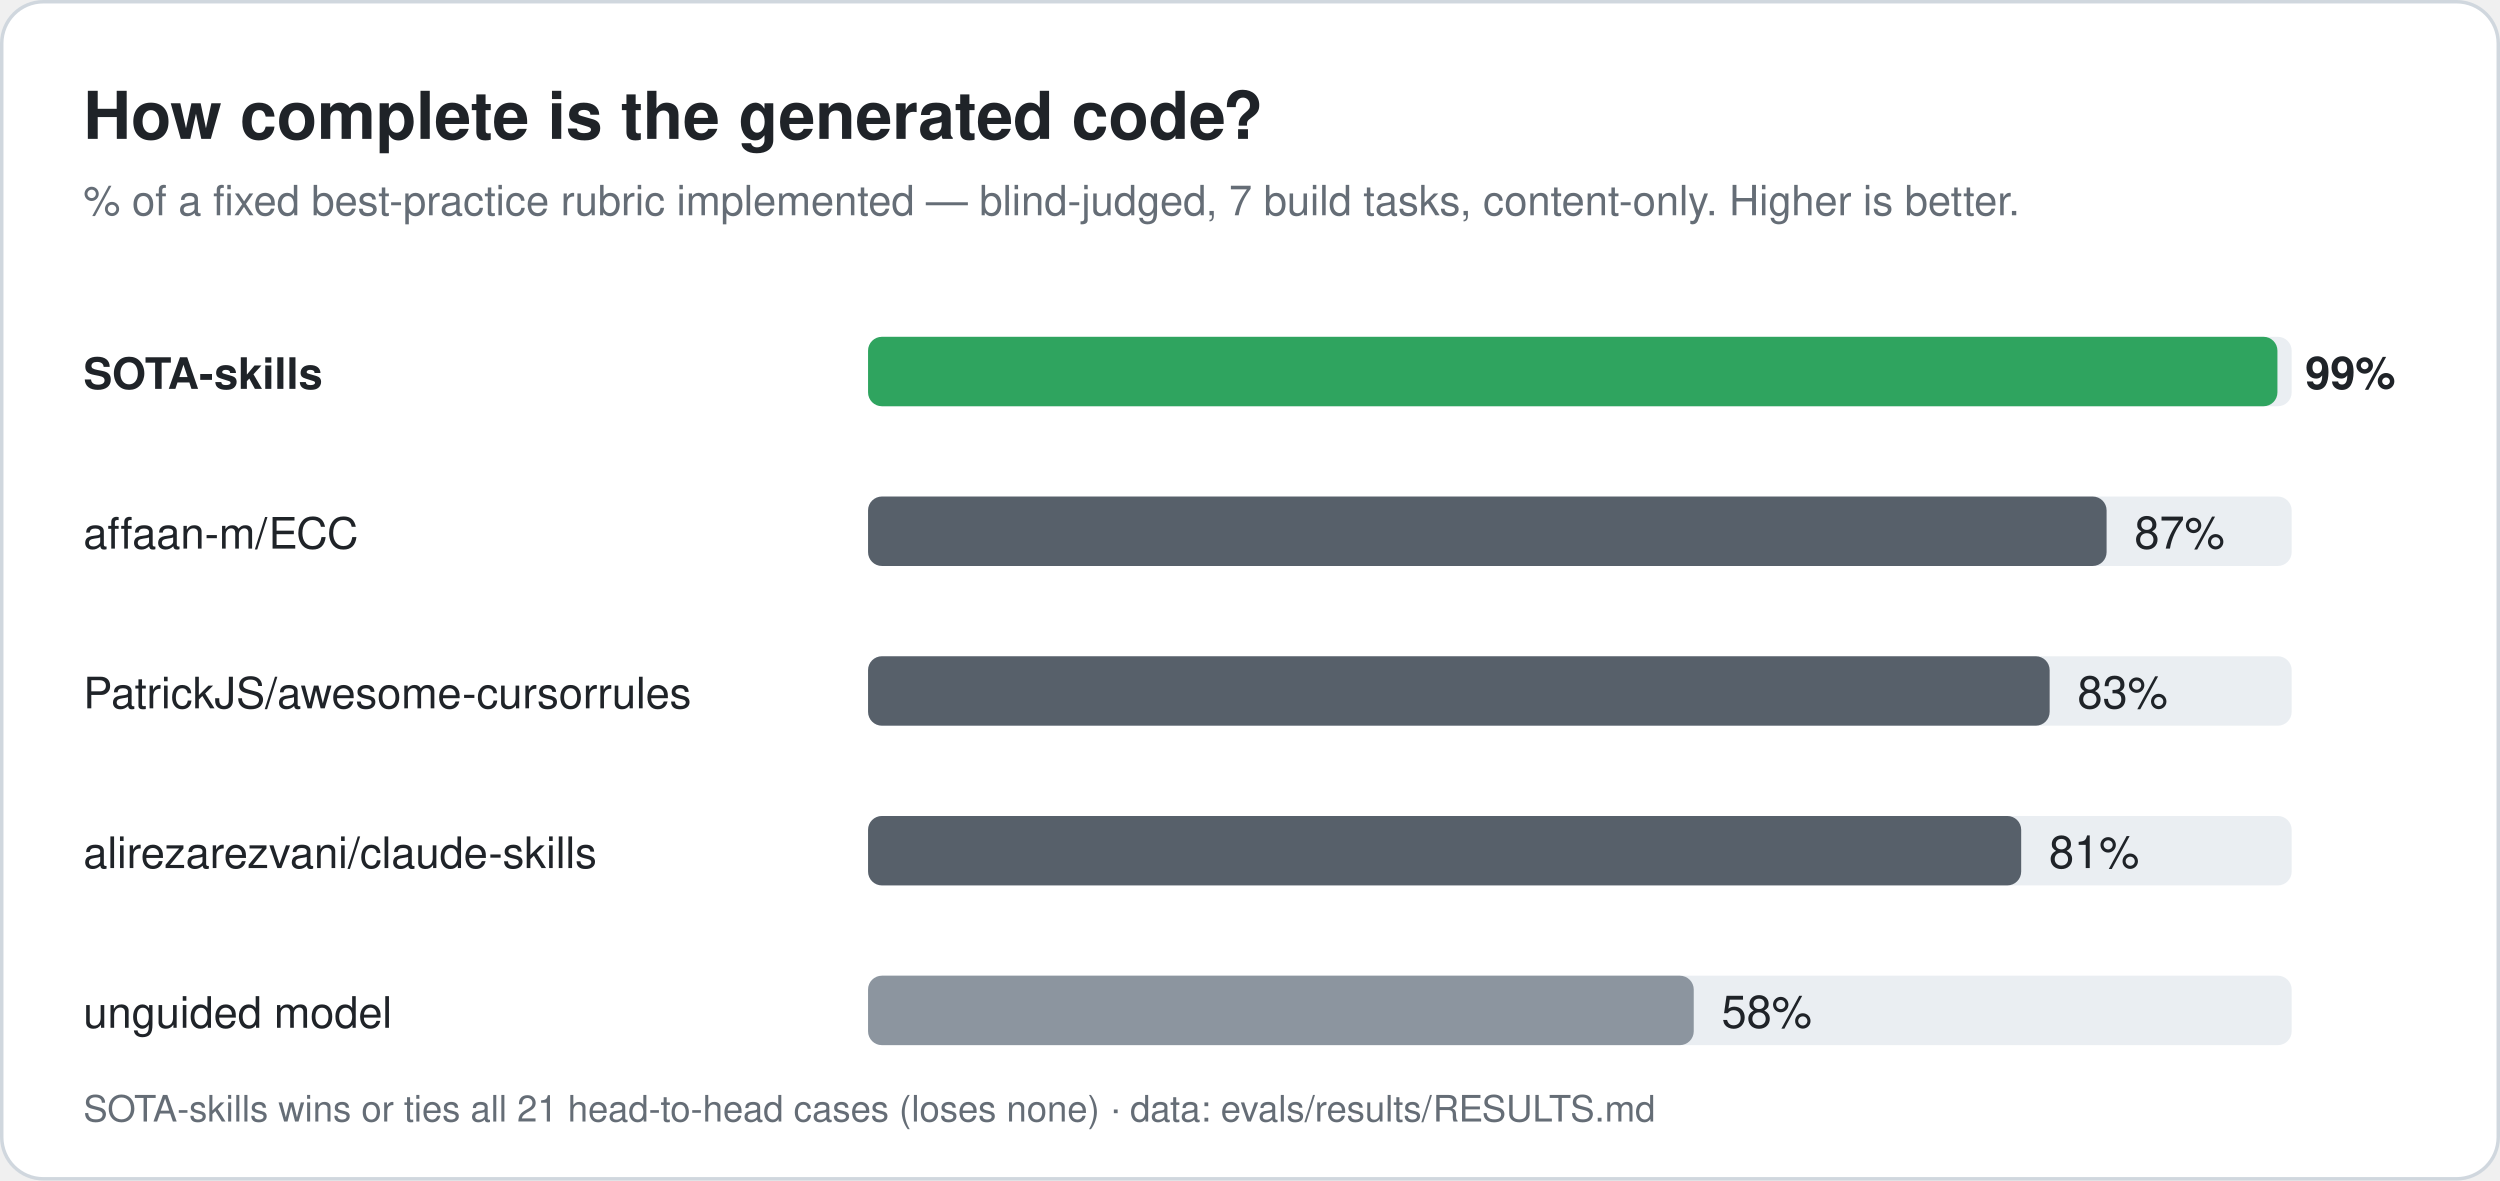
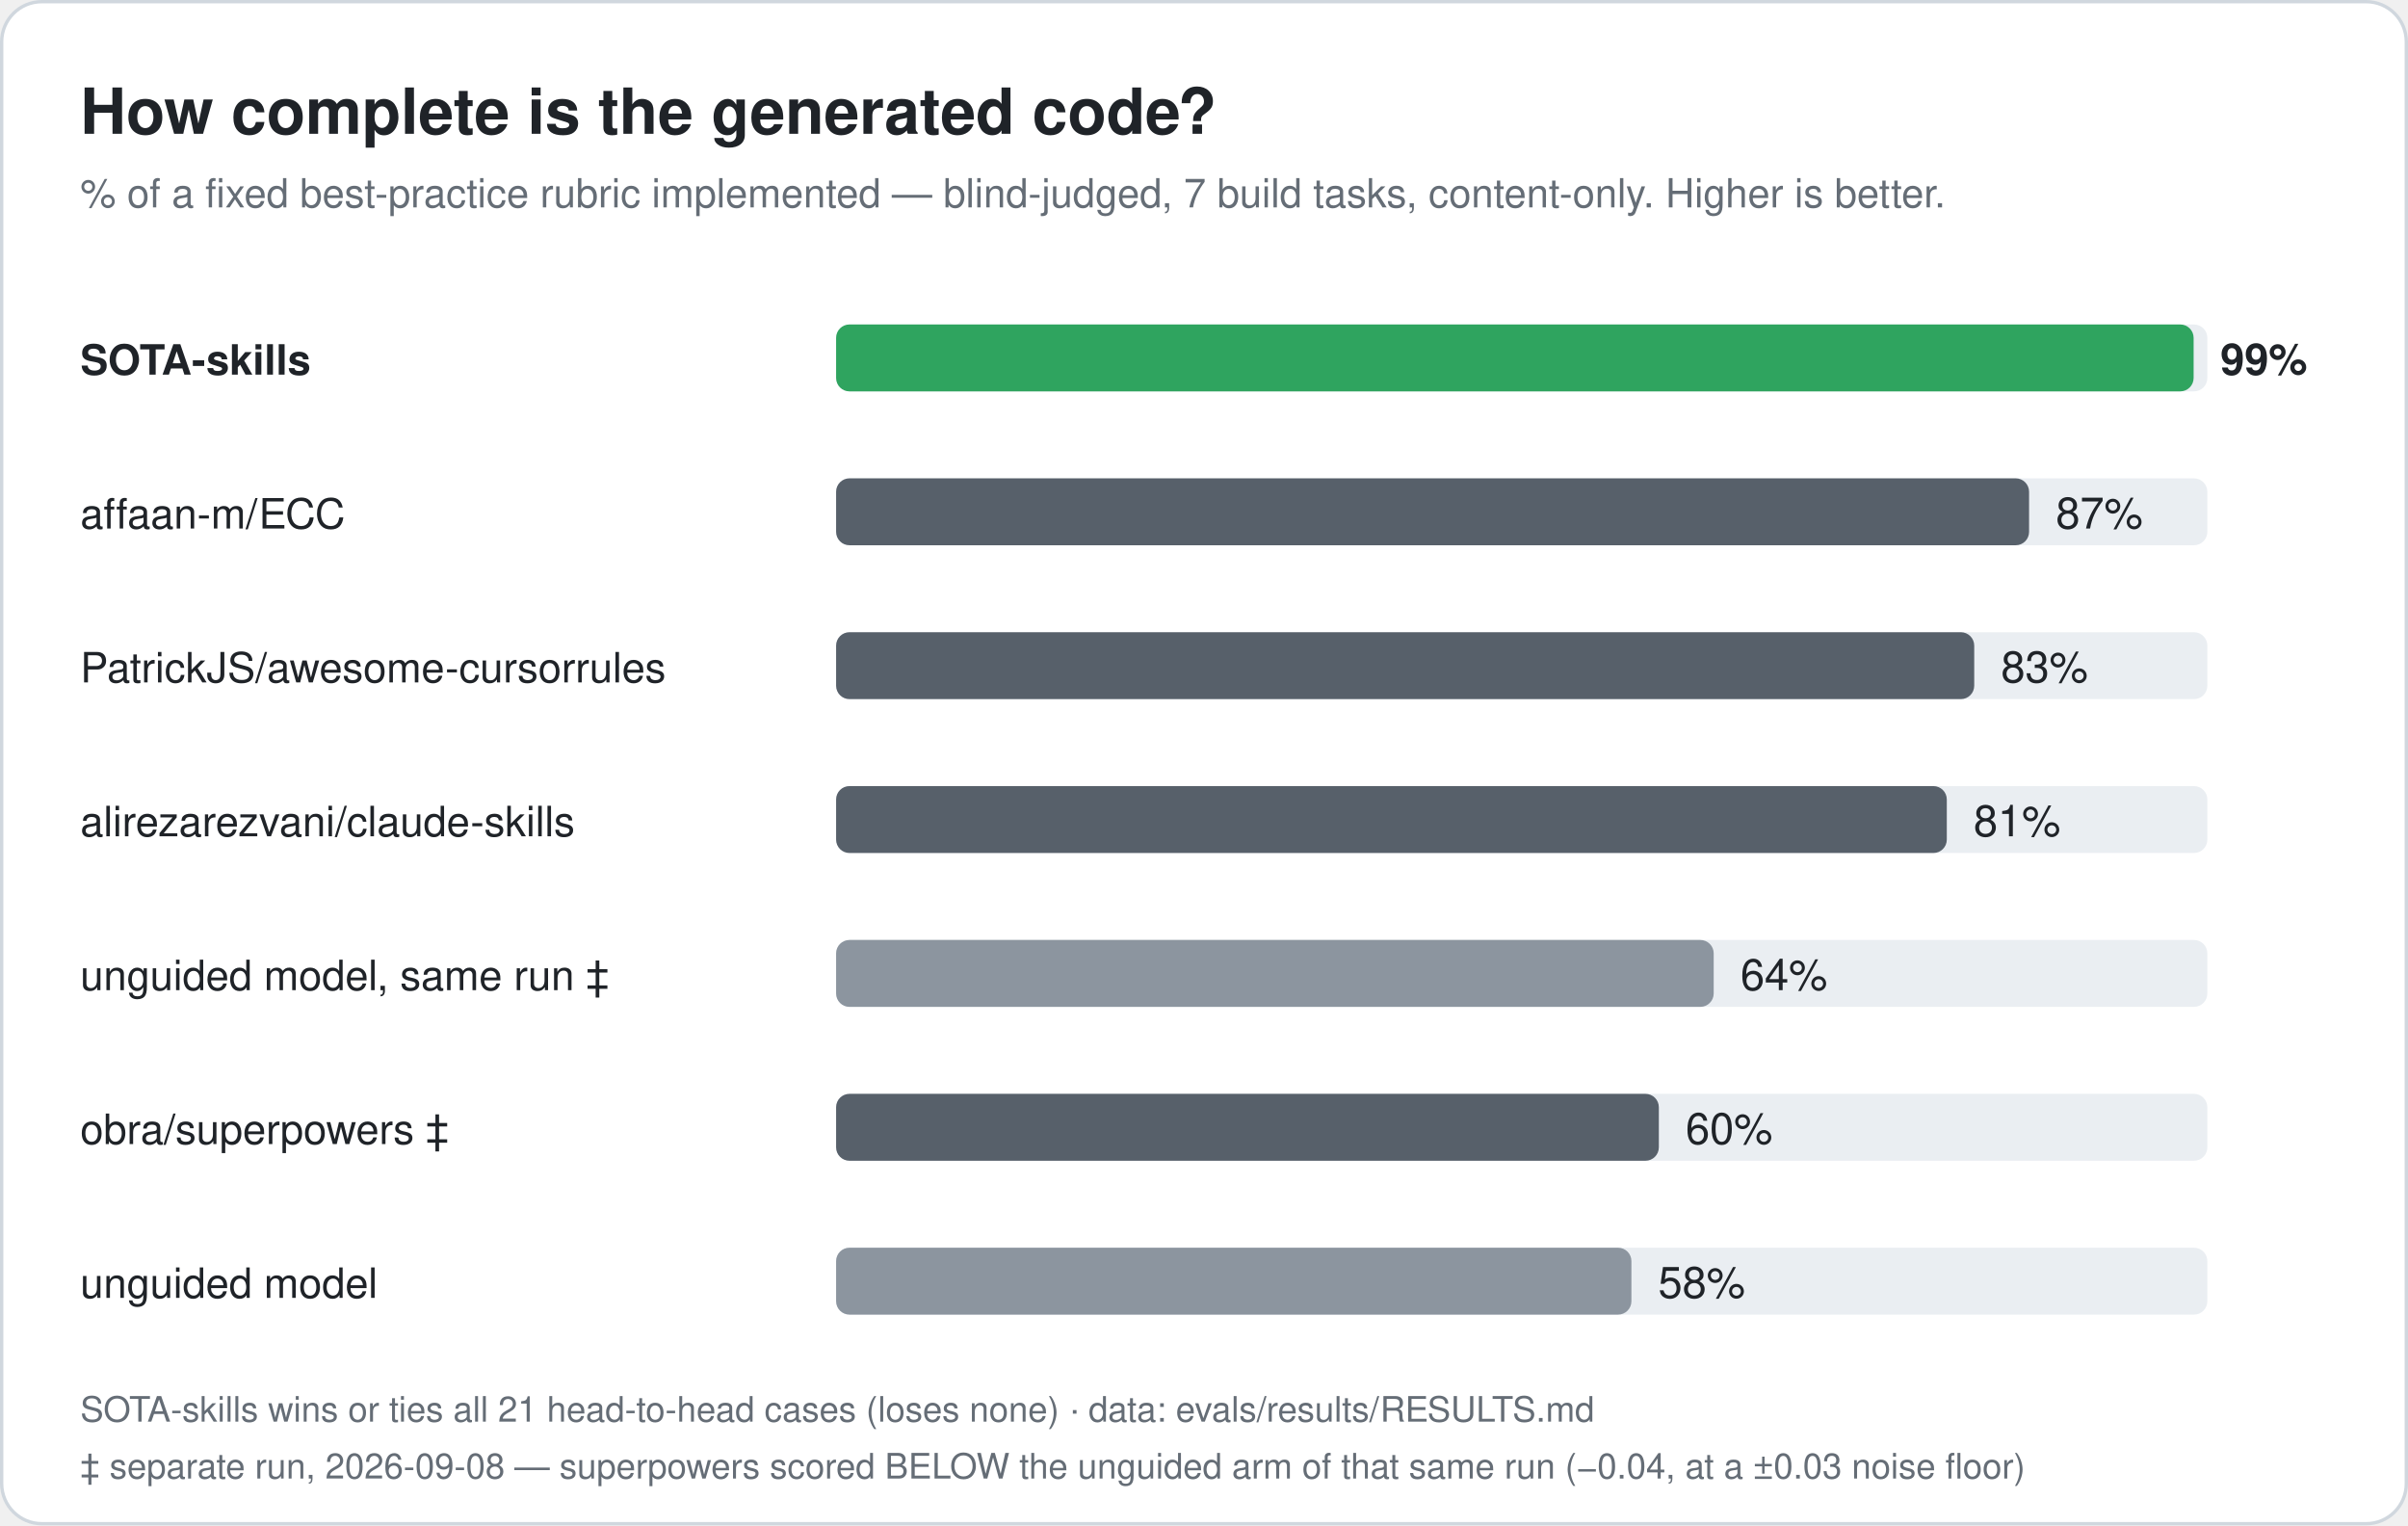
- <svg xmlns="http://www.w3.org/2000/svg" viewBox="0 0 720 340" font-family="-apple-system,BlinkMacSystemFont,'Segoe UI',Helvetica,Arial,sans-serif" role="img" aria-label="Best-practice completeness by library: SOTA-skills 99%, affaan-m/ECC 87%, PatrickJS/awesome-cursorrules 83%, alirezarezvani/claude-skills 81%, unguided model 58%.">
-   <rect x="0.5" y="0.5" width="719" height="339" rx="12" fill="#ffffff" stroke="#d0d7de" />
+ <svg xmlns="http://www.w3.org/2000/svg" viewBox="0 0 720 456" font-family="-apple-system,BlinkMacSystemFont,'Segoe UI',Helvetica,Arial,sans-serif" role="img" aria-label="Best-practice completeness by library: SOTA-skills 99%, affaan-m/ECC 87%, PatrickJS/awesome-cursorrules 83%, alirezarezvani/claude-skills 81%, unguided model (same run as superpowers) 64%, obra/superpowers 60%, unguided model 58%. Superpowers scored BELOW the unguided arm of its own run.">
+   <rect x="0.5" y="0.5" width="719" height="455" rx="12" fill="#ffffff" stroke="#d0d7de" />
  <text x="24" y="40" font-size="19" font-weight="700" fill="#1f2328">How complete is the generated code?</text>
  <text x="24" y="62" font-size="12" fill="#656d76">% of a fixed best-practice rubric implemented — blind-judged, 7 build tasks, content-only. Higher is better.</text>
  <text x="24" y="112" font-size="12.5" font-weight="700" fill="#1f2328">SOTA-skills</text>
  <rect x="250" y="97" width="410" height="20" rx="4" fill="#eaeef2" />
  <rect x="250" y="97" width="405.9" height="20" rx="4" fill="#2fa45f" />
  <text x="663.9" y="112" font-size="13" font-weight="700" fill="#1f2328">99%</text>
  <text x="24" y="158" font-size="12.5" font-weight="400" fill="#1f2328">affaan-m/ECC</text>
  <rect x="250" y="143" width="410" height="20" rx="4" fill="#eaeef2" />
  <rect x="250" y="143" width="356.7" height="20" rx="4" fill="#57606a" />
  <text x="614.7" y="158" font-size="13" font-weight="400" fill="#1f2328">87%</text>
  <text x="24" y="204" font-size="12.5" font-weight="400" fill="#1f2328">PatrickJS/awesome-cursorrules</text>
  <rect x="250" y="189" width="410" height="20" rx="4" fill="#eaeef2" />
  <rect x="250" y="189" width="340.3" height="20" rx="4" fill="#57606a" />
  <text x="598.3" y="204" font-size="13" font-weight="400" fill="#1f2328">83%</text>
  <text x="24" y="250" font-size="12.5" font-weight="400" fill="#1f2328">alirezarezvani/claude-skills</text>
  <rect x="250" y="235" width="410" height="20" rx="4" fill="#eaeef2" />
  <rect x="250" y="235" width="332.1" height="20" rx="4" fill="#57606a" />
  <text x="590.1" y="250" font-size="13" font-weight="400" fill="#1f2328">81%</text>
-   <text x="24" y="296" font-size="12.5" font-weight="400" fill="#1f2328">unguided model</text>
+   <text x="24" y="296" font-size="12.5" font-weight="400" fill="#1f2328">unguided model, same run ‡</text>
  <rect x="250" y="281" width="410" height="20" rx="4" fill="#eaeef2" />
-   <rect x="250" y="281" width="237.8" height="20" rx="4" fill="#8c959f" />
-   <text x="495.8" y="296" font-size="13" font-weight="400" fill="#1f2328">58%</text>
-   <text x="24" y="323" font-size="10.5" fill="#656d76">SOTA-skills wins or ties all 21 head-to-head cases (loses none) · data: evals/results/RESULTS.md</text>
+   <rect x="250" y="281" width="262.4" height="20" rx="4" fill="#8c959f" />
+   <text x="520.4" y="296" font-size="13" font-weight="400" fill="#1f2328">64%</text>
+   <text x="24" y="342" font-size="12.5" font-weight="400" fill="#1f2328">obra/superpowers ‡</text>
+   <rect x="250" y="327" width="410" height="20" rx="4" fill="#eaeef2" />
+   <rect x="250" y="327" width="246.0" height="20" rx="4" fill="#57606a" />
+   <text x="504.0" y="342" font-size="13" font-weight="400" fill="#1f2328">60%</text>
+   <text x="24" y="388" font-size="12.5" font-weight="400" fill="#1f2328">unguided model</text>
+   <rect x="250" y="373" width="410" height="20" rx="4" fill="#eaeef2" />
+   <rect x="250" y="373" width="237.8" height="20" rx="4" fill="#8c959f" />
+   <text x="495.8" y="388" font-size="13" font-weight="400" fill="#1f2328">58%</text>
+   <text x="24" y="425" font-size="10.5" fill="#656d76">SOTA-skills wins or ties all 21 head-to-head cases (loses none) · data: evals/results/RESULTS.md</text>
+   <text x="24" y="442" font-size="10.5" fill="#656d76">‡ separate run, 2026-09-08 — superpowers scored BELOW the unguided arm of that same run (−0.04, at a ±0.03 noise floor)</text>
</svg>
